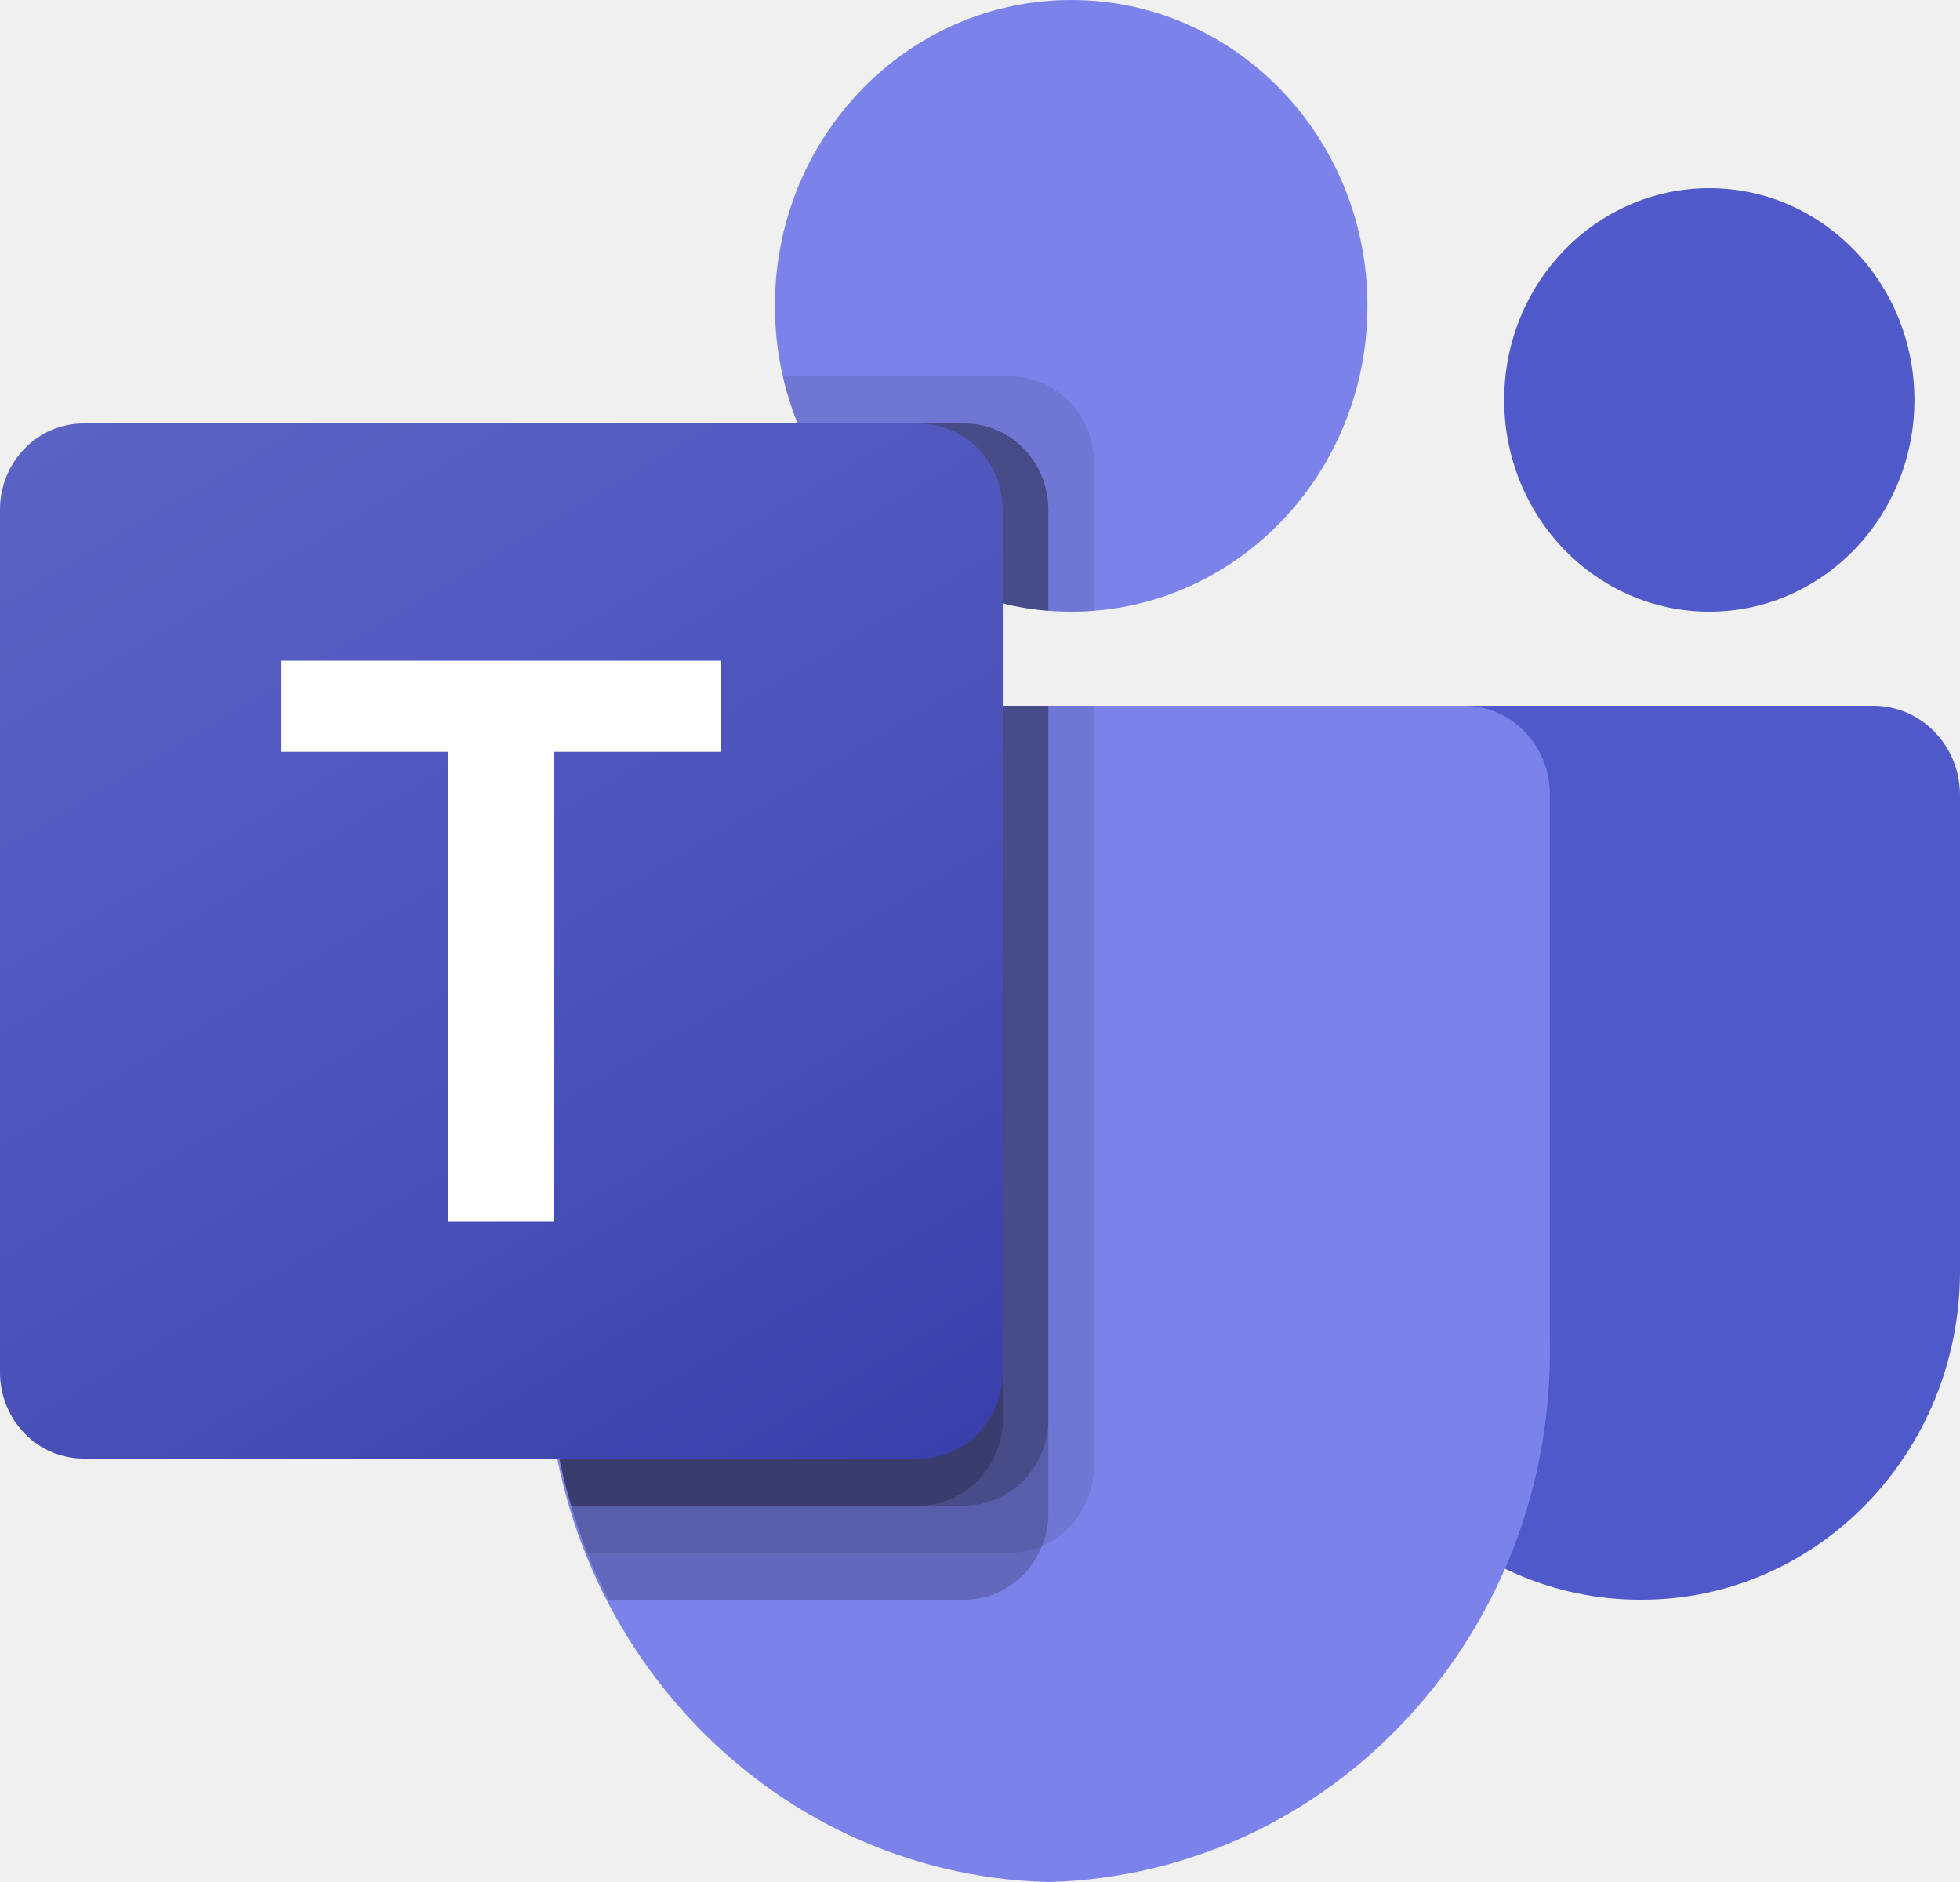
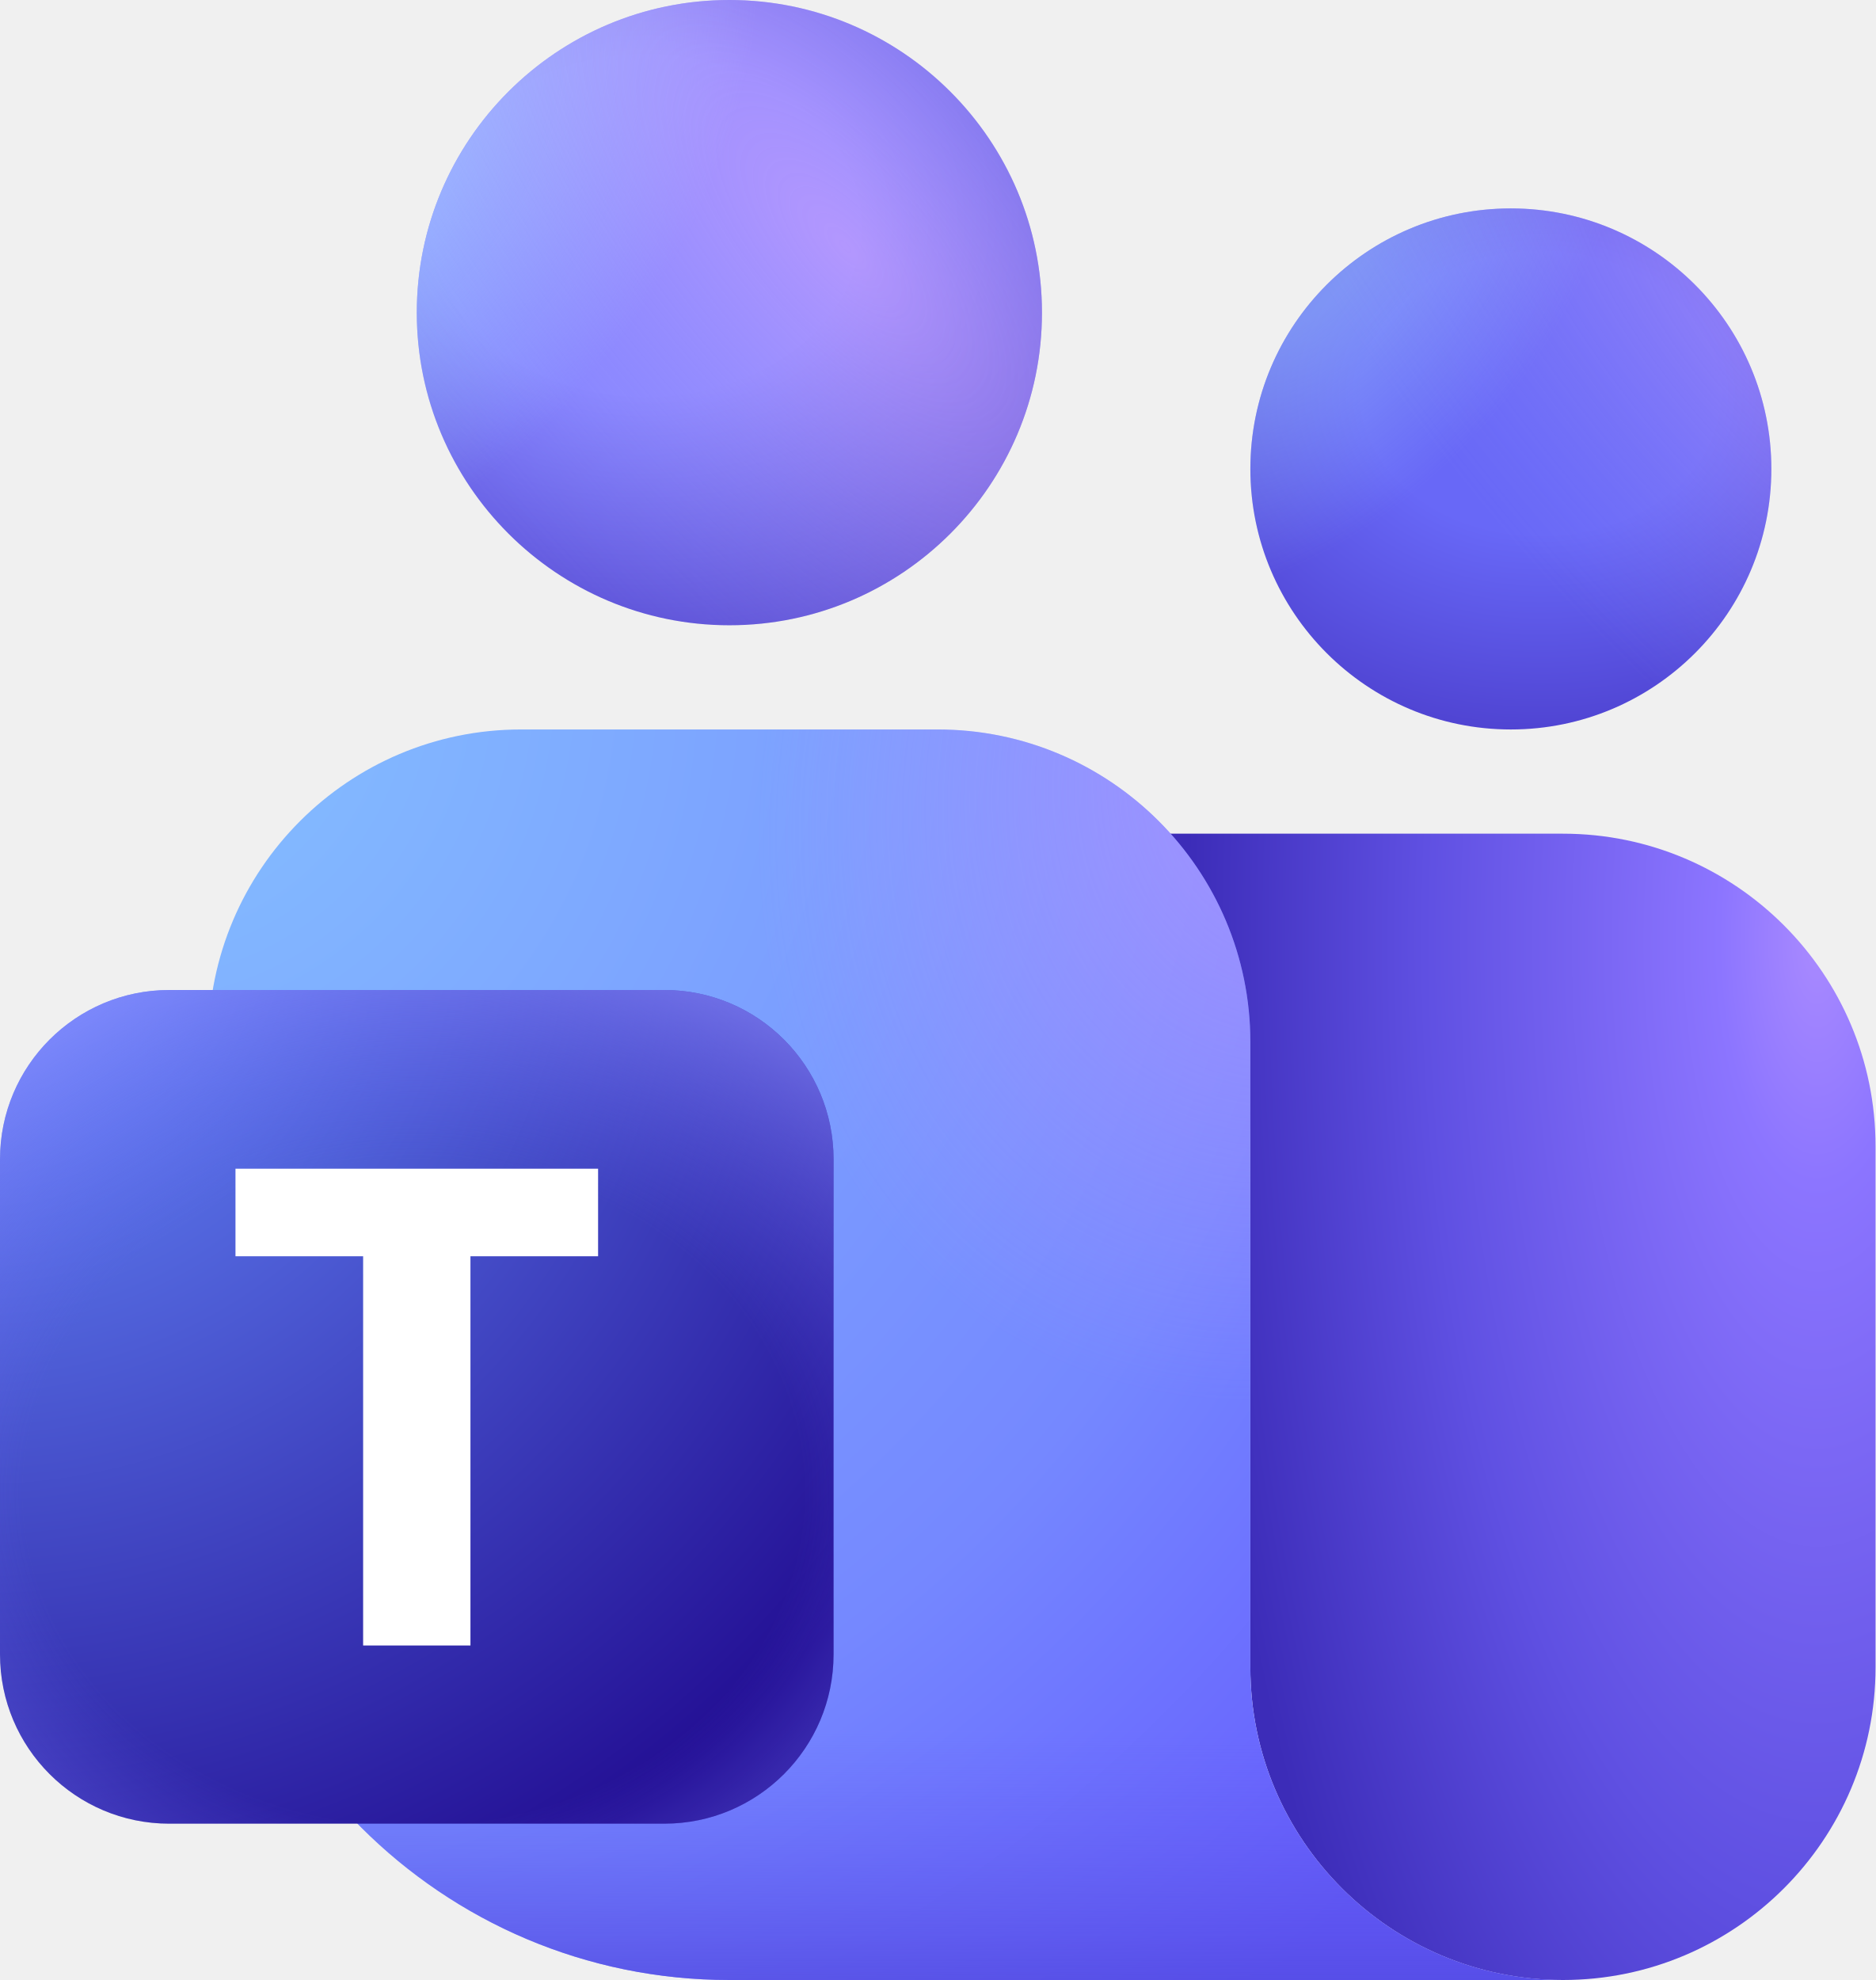
- <svg xmlns="http://www.w3.org/2000/svg" width="50" height="48" viewBox="0 0 50 48" fill="none">
-   <g clip-path="url(#clip0_259_2211)">
-     <path d="M34.875 18H47.791C49.011 18 50 19.021 50 20.28V32.42C50 37.048 46.364 40.8 41.88 40.8H41.842C37.357 40.801 33.721 37.05 33.721 32.422C33.721 32.421 33.721 32.421 33.721 32.42V19.192C33.721 18.534 34.238 18 34.875 18Z" fill="#5059C9" />
-     <path d="M43.605 15.6C46.495 15.6 48.837 13.182 48.837 10.2C48.837 7.217 46.495 4.8 43.605 4.8C40.715 4.8 38.372 7.217 38.372 10.2C38.372 13.182 40.715 15.6 43.605 15.6Z" fill="#5059C9" />
-     <path d="M27.326 15.6C31.5 15.6 34.884 12.108 34.884 7.8C34.884 3.492 31.5 0 27.326 0C23.151 0 19.768 3.492 19.768 7.8C19.768 12.108 23.151 15.6 27.326 15.6Z" fill="#7B83EB" />
-     <path d="M37.403 18H16.085C14.879 18.031 13.925 19.063 13.953 20.308V34.154C13.785 41.621 19.509 47.817 26.744 48C33.979 47.817 39.703 41.621 39.535 34.154V20.308C39.563 19.063 38.609 18.031 37.403 18Z" fill="#7B83EB" />
-     <path opacity="0.1" d="M27.907 18V37.404C27.901 38.294 27.378 39.093 26.581 39.432C26.327 39.543 26.055 39.6 25.779 39.6H14.976C14.825 39.204 14.686 38.808 14.569 38.4C14.162 37.023 13.955 35.592 13.953 34.152V20.304C13.925 19.062 14.877 18.031 16.081 18H27.907Z" fill="black" />
-     <path opacity="0.2" d="M26.744 18V38.604C26.744 38.888 26.689 39.17 26.581 39.432C26.253 40.255 25.478 40.794 24.616 40.8H15.523C15.325 40.404 15.139 40.008 14.976 39.6C14.814 39.192 14.686 38.808 14.569 38.4C14.162 37.023 13.955 35.592 13.953 34.152V20.304C13.925 19.062 14.877 18.031 16.081 18H26.744Z" fill="black" />
-     <path opacity="0.2" d="M26.744 18V36.204C26.736 37.413 25.788 38.391 24.616 38.4H14.57C14.163 37.023 13.955 35.592 13.954 34.152V20.304C13.926 19.062 14.878 18.031 16.082 18H26.744Z" fill="black" />
-     <path opacity="0.2" d="M25.582 18V36.204C25.573 37.413 24.625 38.391 23.454 38.4H14.57C14.163 37.023 13.955 35.592 13.954 34.152V20.304C13.926 19.062 14.878 18.031 16.082 18H25.582Z" fill="black" />
-     <path opacity="0.1" d="M27.907 11.796V15.576C27.709 15.588 27.523 15.6 27.325 15.6C27.128 15.6 26.942 15.588 26.744 15.576C26.352 15.549 25.962 15.485 25.581 15.384C23.227 14.809 21.281 13.104 20.349 10.8C20.188 10.413 20.064 10.011 19.977 9.6H25.779C26.952 9.605 27.902 10.585 27.907 11.796Z" fill="black" />
-     <path opacity="0.2" d="M26.744 12.996V15.576C26.352 15.549 25.962 15.485 25.581 15.384C23.227 14.808 21.281 13.104 20.349 10.8H24.616C25.789 10.804 26.739 11.785 26.744 12.996Z" fill="black" />
-     <path opacity="0.2" d="M26.744 12.996V15.576C26.352 15.549 25.962 15.485 25.581 15.384C23.227 14.808 21.281 13.104 20.349 10.8H24.616C25.789 10.804 26.739 11.785 26.744 12.996Z" fill="black" />
-     <path opacity="0.2" d="M25.581 12.996V15.384C23.227 14.808 21.281 13.104 20.349 10.8H23.453C24.627 10.804 25.577 11.785 25.581 12.996Z" fill="black" />
-     <path d="M2.131 10.8H23.45C24.627 10.8 25.581 11.785 25.581 12.999V35C25.581 36.215 24.627 37.2 23.45 37.2H2.131C0.954 37.2 0 36.215 0 35V12.999C0 11.785 0.954 10.8 2.131 10.8Z" fill="url(#paint0_linear_259_2211)" />
-     <path d="M18.4 19.174H14.139V31.15H11.424V19.174H7.182V16.851H18.4V19.174Z" fill="white" />
-   </g>
+ <svg xmlns="http://www.w3.org/2000/svg" xmlns:xlink="http://www.w3.org/1999/xlink" id="uuid-ae99624e-97a3-4322-8752-01459f14c182" viewBox="0 0 36 38">
  <defs>
-     <linearGradient id="paint0_linear_259_2211" x1="4.444" y1="9.081" x2="21.939" y2="38.441" gradientUnits="userSpaceOnUse">
-       <stop stop-color="#5A62C3" />
-       <stop offset="0.5" stop-color="#4D55BD" />
-       <stop offset="1" stop-color="#3940AB" />
+     <radialGradient id="uuid-d93f2eed-04bd-4d68-805a-6e37f1d7487b" cx="-565.04" cy="414.96" fx="-565.04" fy="414.96" r="1" gradientTransform="translate(7651.62 13823.75) scale(13.48 -33.27)" gradientUnits="userSpaceOnUse">
+       <stop offset="0" stop-color="#a98aff" />
+       <stop offset=".14" stop-color="#8c75ff" />
+       <stop offset=".56" stop-color="#5f50e2" />
+       <stop offset=".9" stop-color="#3c2cb8" />
+     </radialGradient>
+     <radialGradient id="uuid-30dbadc8-4107-430f-8897-1d60d1f1091b" cx="-589.88" cy="440.74" fx="-589.88" fy="440.74" r="1" gradientTransform="translate(-6356.17 23377.06) rotate(68.15) scale(32.75 -33.12)" gradientUnits="userSpaceOnUse">
+       <stop offset="0" stop-color="#85c2ff" />
+       <stop offset=".69" stop-color="#7588ff" />
+       <stop offset="1" stop-color="#6459fe" />
+     </radialGradient>
+     <linearGradient id="uuid-bdf8d3d8-f584-4b89-af5e-3c12aaa80f4a" x1="17" y1="-56" x2="17" y2="-80" gradientTransform="translate(0 -42) scale(1 -1)" gradientUnits="userSpaceOnUse">
+       <stop offset=".8" stop-color="#6864f6" stop-opacity="0" />
+       <stop offset="1" stop-color="#5149de" />
    </linearGradient>
-     <clipPath id="clip0_259_2211">
-       <rect width="50" height="48" fill="white" />
-     </clipPath>
+     <radialGradient id="uuid-c66be6dd-77dd-4f35-9358-7603e07b7dac" cx="-600.17" cy="477.06" fx="-600.17" fy="477.06" r="1" gradientTransform="translate(-11301.88 7690.76) rotate(113.33) scale(19.22 -15.43)" gradientUnits="userSpaceOnUse">
+       <stop offset="0" stop-color="#bd96ff" />
+       <stop offset=".69" stop-color="#bd96ff" stop-opacity="0" />
+     </radialGradient>
+     <radialGradient id="uuid-73347e4b-a853-4c86-81b3-81929ef8f679" cx="-656.7" cy="380.99" fx="-656.7" fy="380.99" r="1" gradientTransform="translate(4837.67 -6559.43) rotate(-90) scale(10 -12.62)" gradientUnits="userSpaceOnUse">
+       <stop offset=".27" stop-color="#6868f7" />
+       <stop offset="1" stop-color="#3923b1" />
+     </radialGradient>
+     <radialGradient id="uuid-9b4168c5-6fae-4590-9c9e-974f26099616" cx="-503.04" cy="432.14" fx="-503.04" fy="432.14" r="1" gradientTransform="translate(-97.64 5738.9) rotate(40.05) scale(7.15 -10.34)" gradientUnits="userSpaceOnUse">
+       <stop offset=".27" stop-color="#a1d3ff" />
+       <stop offset=".81" stop-color="#a1d3ff" stop-opacity="0" />
+     </radialGradient>
+     <radialGradient id="uuid-680d5512-8815-4e26-b52c-45dc0e8f65a2" cx="-593.28" cy="393" fx="-593.28" fy="393" r="1" gradientTransform="translate(9261.24 2780.96) rotate(-41.66) scale(8.51 -20.88)" gradientUnits="userSpaceOnUse">
+       <stop offset="0" stop-color="#e3acfd" />
+       <stop offset=".82" stop-color="#9fa2ff" stop-opacity="0" />
+     </radialGradient>
+     <radialGradient id="uuid-feae7749-fbff-4daf-8677-9983d10c4fd2" cx="-648.92" cy="388.99" fx="-648.92" fy="388.99" r="1" gradientTransform="translate(5905.63 -7782.71) rotate(-90) scale(12 -15.15)" gradientUnits="userSpaceOnUse">
+       <stop offset=".27" stop-color="#8282ff" />
+       <stop offset="1" stop-color="#3923b1" />
+     </radialGradient>
+     <radialGradient id="uuid-748334d8-8fba-4cc3-9105-1da60103fce8" cx="-520.87" cy="431.62" fx="-520.87" fy="431.62" r="1" gradientTransform="translate(-16.76 6975.25) rotate(40.05) scale(8.58 -12.4)" xlink:href="#uuid-9b4168c5-6fae-4590-9c9e-974f26099616" />
+     <radialGradient id="uuid-e56e7b0b-76c5-4f33-9255-c480474961ea" cx="-596.07" cy="399" fx="-596.07" fy="399" gradientTransform="translate(11213.89 3425.76) rotate(-41.66) scale(10.22 -25.06)" xlink:href="#uuid-680d5512-8815-4e26-b52c-45dc0e8f65a2" />
+     <radialGradient id="uuid-02449ed1-76cc-43ca-9442-39310110f13a" cx="-576.47" cy="433.34" fx="-576.47" fy="433.34" r="1" gradientTransform="translate(2290 16175.99) rotate(45) scale(22.63 -22.63)" gradientUnits="userSpaceOnUse">
+       <stop offset=".05" stop-color="#688eff" />
+       <stop offset=".95" stop-color="#230f94" />
+     </radialGradient>
+     <radialGradient id="uuid-6687f01c-6738-4baa-8357-f48b409d7c67" cx="-568.3" cy="475.37" fx="-568.3" fy="475.37" r="1" gradientTransform="translate(-6205.12 6393.6) rotate(90) scale(11.2 -13.07)" gradientUnits="userSpaceOnUse">
+       <stop offset=".57" stop-color="#6965f6" stop-opacity="0" />
+       <stop offset="1" stop-color="#8f8fff" />
+     </radialGradient>
  </defs>
+   <path d="M18,16h12c3.31,0,6,2.69,6,6v10c0,3.31-2.69,6-6,6s-6-2.69-6-6v-10c0-3.31-2.69-6-6-6Z" style="fill:url(#uuid-d93f2eed-04bd-4d68-805a-6e37f1d7487b);" />
+   <path d="M4,20c0-3.31,2.69-6,6-6h8c3.31,0,6,2.69,6,6v12c0,3.31,2.69,6,6,6H14c-5.52,0-10-4.48-10-10v-8Z" style="fill:url(#uuid-30dbadc8-4107-430f-8897-1d60d1f1091b);" />
+   <path d="M4,20c0-3.31,2.69-6,6-6h8c3.31,0,6,2.69,6,6v12c0,3.31,2.69,6,6,6H14c-5.52,0-10-4.48-10-10v-8Z" style="fill:url(#uuid-bdf8d3d8-f584-4b89-af5e-3c12aaa80f4a); fill-opacity:.7;" />
+   <path d="M4,20c0-3.31,2.69-6,6-6h8c3.31,0,6,2.69,6,6v12c0,3.31,2.69,6,6,6H14c-5.52,0-10-4.48-10-10v-8Z" style="fill:url(#uuid-c66be6dd-77dd-4f35-9358-7603e07b7dac); fill-opacity:.7;" />
+   <path d="M29,14c2.76,0,5-2.24,5-5s-2.24-5-5-5-5,2.24-5,5,2.24,5,5,5Z" style="fill:url(#uuid-73347e4b-a853-4c86-81b3-81929ef8f679);" />
+   <path d="M29,14c2.76,0,5-2.24,5-5s-2.24-5-5-5-5,2.24-5,5,2.24,5,5,5Z" style="fill:url(#uuid-9b4168c5-6fae-4590-9c9e-974f26099616); fill-opacity:.46;" />
+   <path d="M29,14c2.76,0,5-2.24,5-5s-2.24-5-5-5-5,2.24-5,5,2.24,5,5,5Z" style="fill:url(#uuid-680d5512-8815-4e26-b52c-45dc0e8f65a2); fill-opacity:.4;" />
+   <path d="M14,12c3.31,0,6-2.69,6-6S17.31,0,14,0s-6,2.69-6,6,2.69,6,6,6Z" style="fill:url(#uuid-feae7749-fbff-4daf-8677-9983d10c4fd2);" />
+   <path d="M14,12c3.31,0,6-2.69,6-6S17.31,0,14,0s-6,2.69-6,6,2.69,6,6,6Z" style="fill:url(#uuid-748334d8-8fba-4cc3-9105-1da60103fce8); fill-opacity:.6;" />
+   <path d="M14,12c3.31,0,6-2.69,6-6S17.31,0,14,0s-6,2.69-6,6,2.69,6,6,6Z" style="fill:url(#uuid-e56e7b0b-76c5-4f33-9255-c480474961ea); fill-opacity:.5;" />
+   <rect y="19" width="16" height="16" rx="3.25" ry="3.25" style="fill:url(#uuid-02449ed1-76cc-43ca-9442-39310110f13a);" />
+   <rect y="19" width="16" height="16" rx="3.25" ry="3.25" style="fill:url(#uuid-6687f01c-6738-4baa-8357-f48b409d7c67); fill-opacity:.7;" />
+   <path d="M11.48,24.11h-2.45v7.47h-2.06v-7.47h-2.45v-1.68h6.96v1.68Z" style="fill:#fff;" />
</svg>
